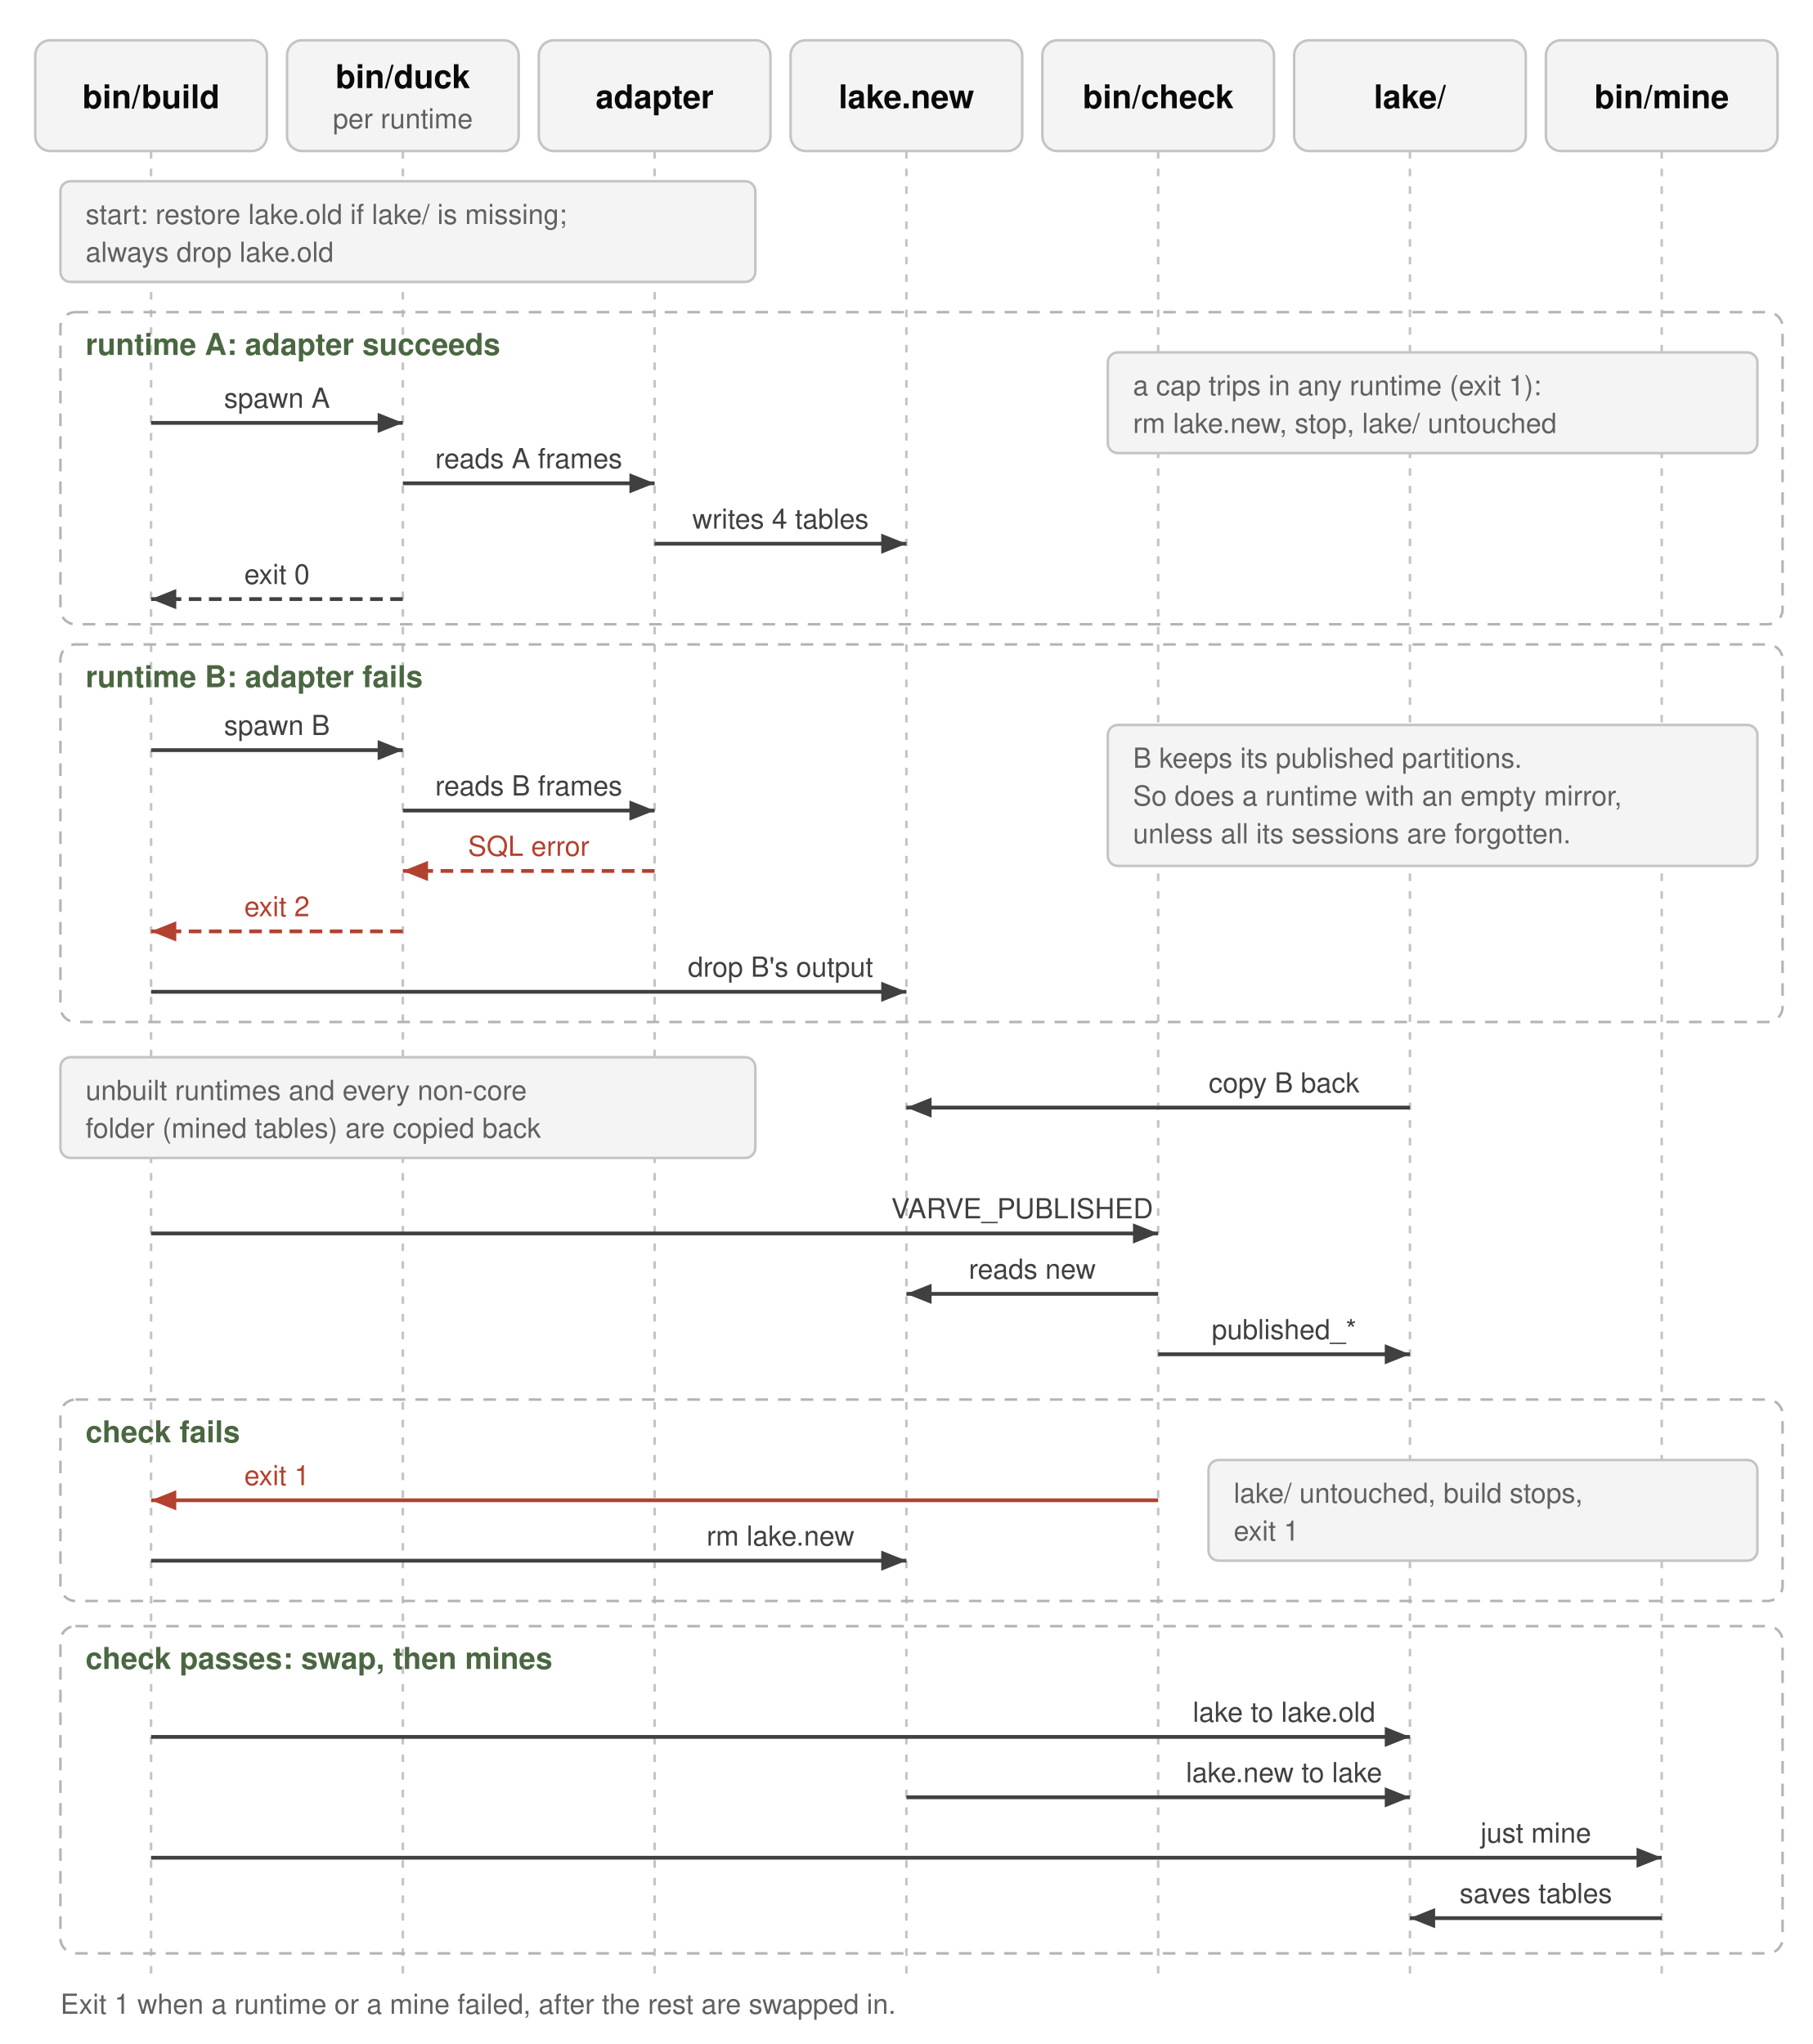
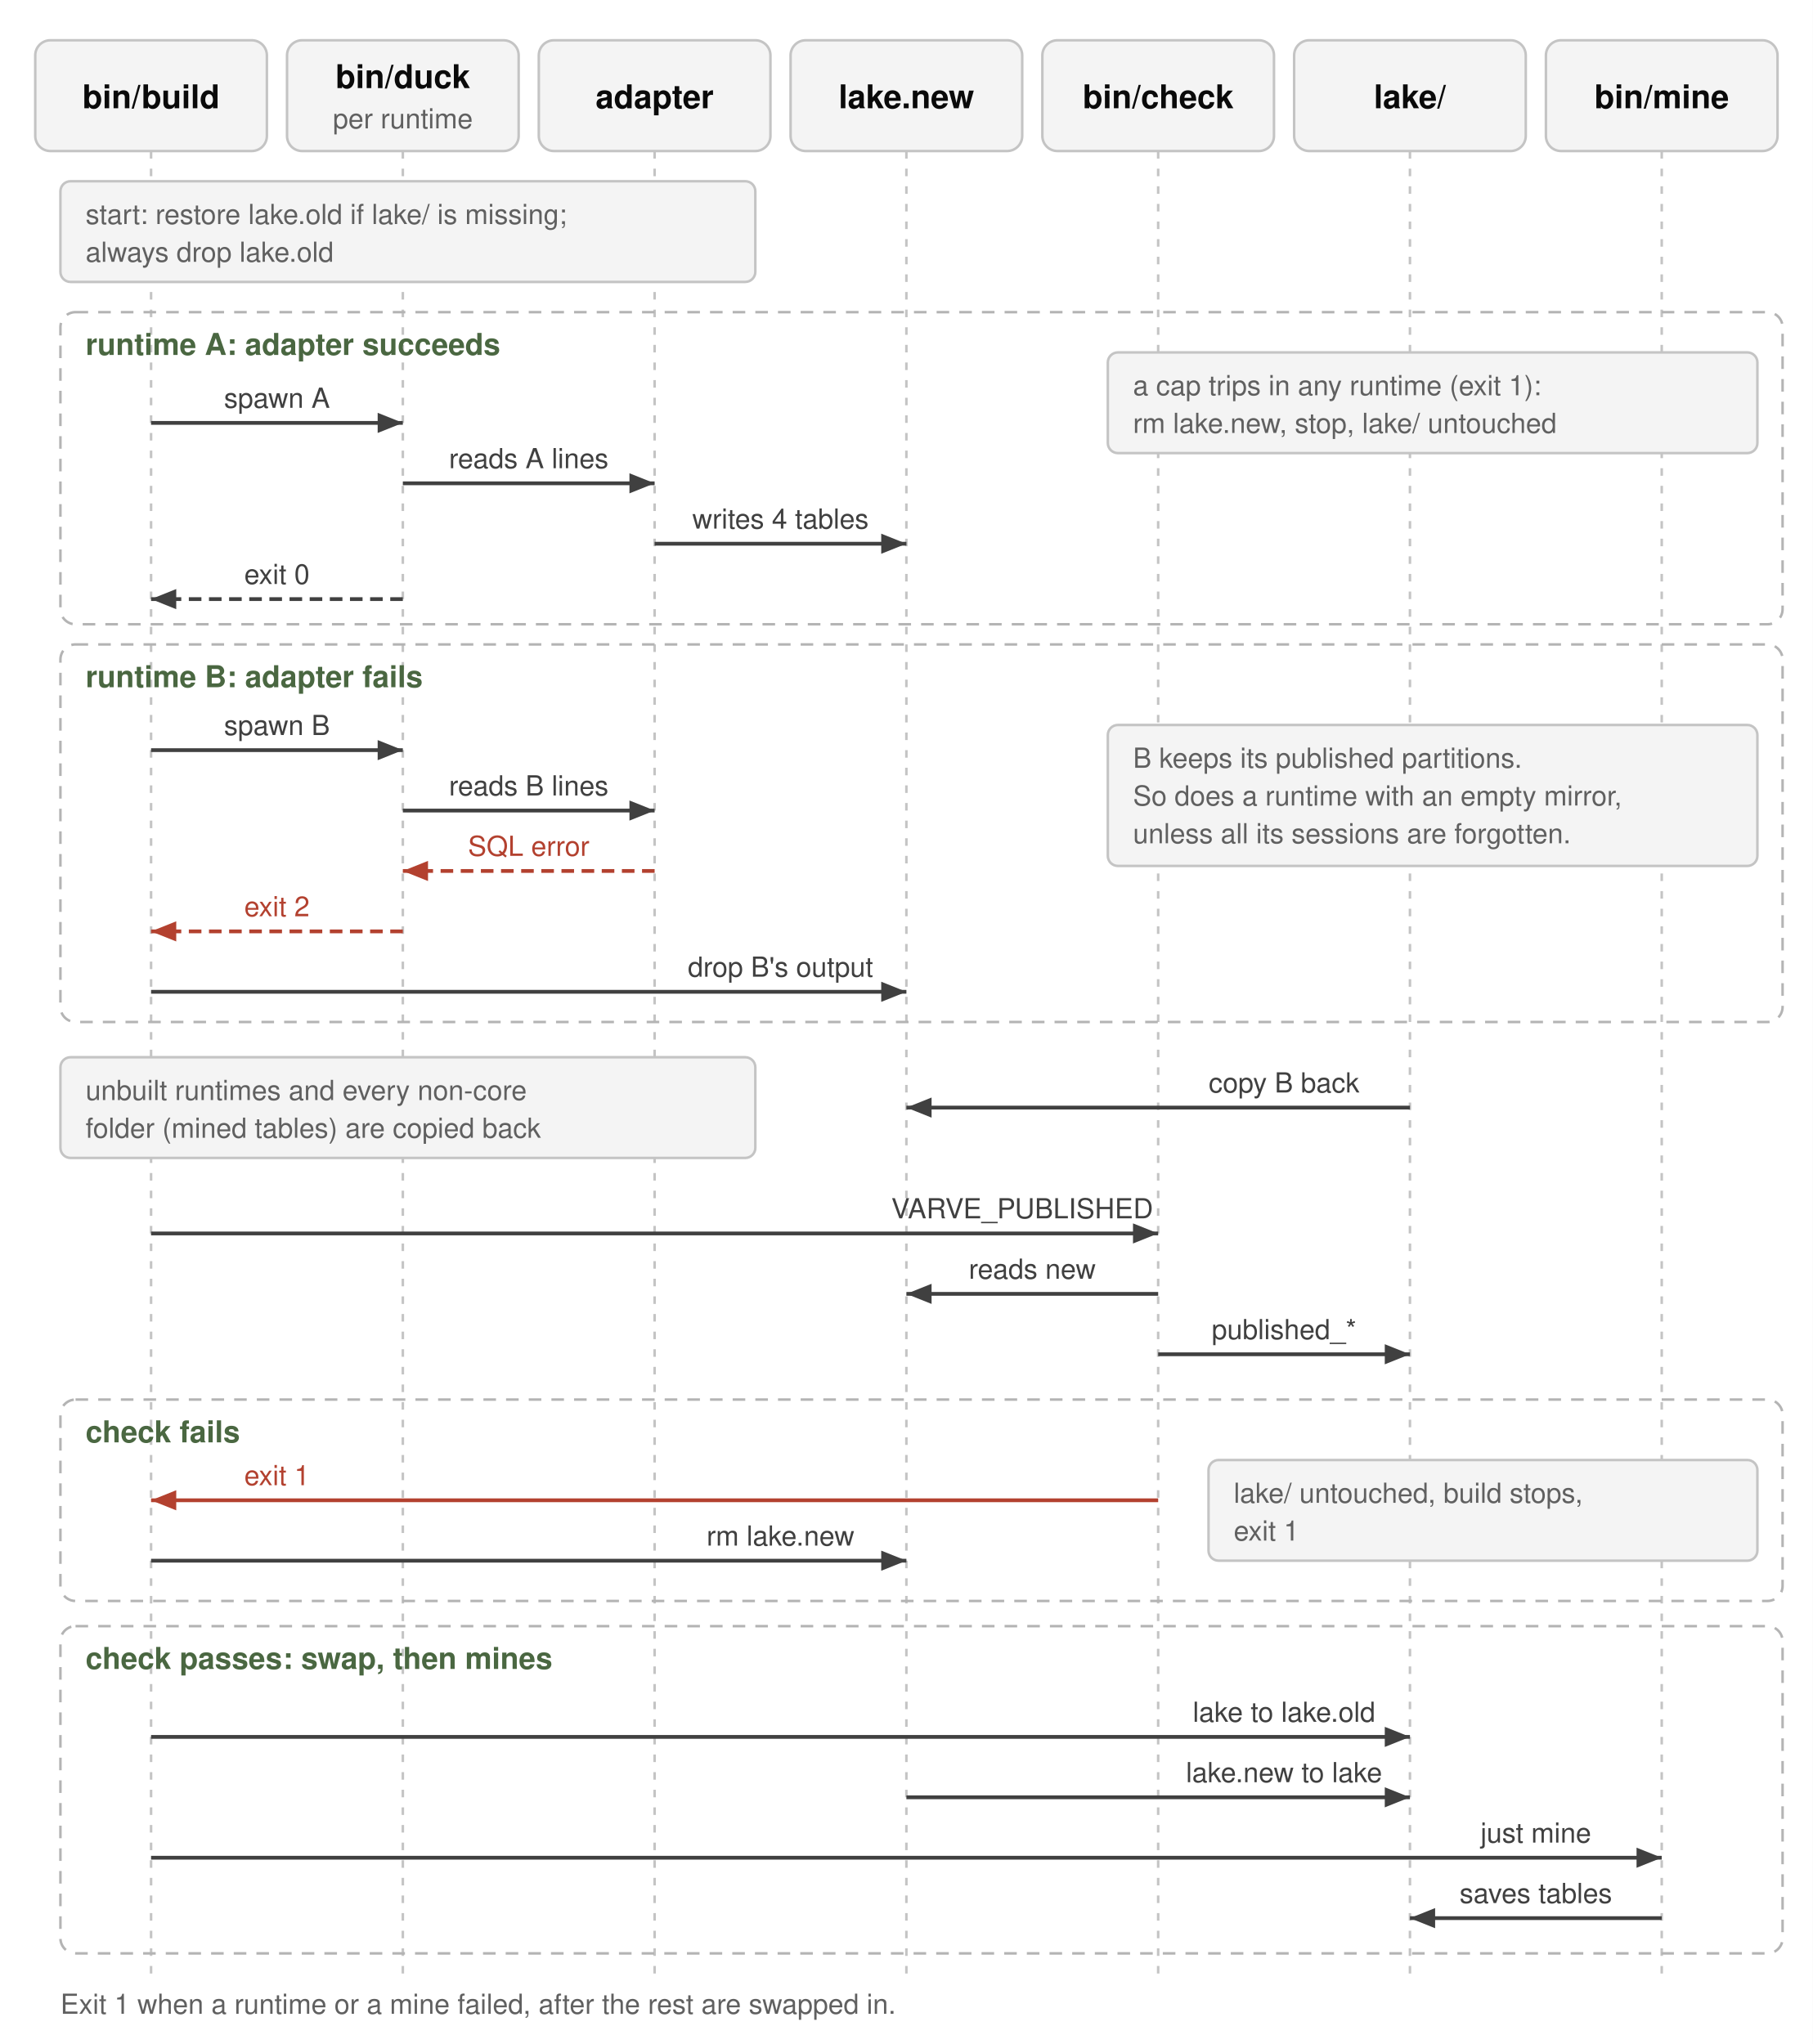
<svg xmlns="http://www.w3.org/2000/svg" viewBox="0 0 720 812" width="720" height="812" role="img" aria-labelledby="bld-t bld-d">
  <style>
    svg { font-family: system-ui, -apple-system, "Segoe UI", Helvetica, Arial, sans-serif; }
    .box { fill: #f4f4f4; stroke: #c4c4c4; stroke-width: 1; }
    .acc { fill: #4a6741; stroke: #4a6741; }
    .frm { fill: none; stroke: #b4b4b4; stroke-width: 1; stroke-dasharray: 5 4; }
    .life { stroke: #c4c4c4; stroke-width: 1; stroke-dasharray: 3 4; }
    .nm { font-size: 13px; font-weight: 600; fill: #0a0a0a; }
    .sub { font-size: 11px; fill: #606060; }
    .lbl { font-size: 11px; fill: #404040; }
    .elb { font-size: 11px; fill: #b3412f; }
    .ln { fill: none; stroke: #404040; stroke-width: 1.5; }
    .rt { fill: none; stroke: #404040; stroke-width: 1.5; stroke-dasharray: 5 3; }
    .err { fill: none; stroke: #b3412f; stroke-width: 1.5; stroke-dasharray: 5 3; }
    .errs { fill: none; stroke: #b3412f; stroke-width: 1.5; }
    .ah { fill: #404040; }
    .eh { fill: #b3412f; }
    .tag { font-size: 12px; font-weight: 600; fill: #4a6741; }
    .pg { fill: #ffffff; }
    @media (prefers-color-scheme: dark) {
      .pg { fill: #1c1c1e; }
      .box { fill: #242426; stroke: #48484a; }
      .acc { fill: #6aaa58; stroke: #6aaa58; }
      .frm { stroke: #636366; }
      .life { stroke: #48484a; }
      .nm { fill: #f2f2f7; }
      .sub { fill: #a0a0a6; }
      .lbl { fill: #aeaeb2; }
      .elb { fill: #ff9a86; }
      .ln, .rt { stroke: #aeaeb2; }
      .err, .errs { stroke: #ff9a86; }
      .ah { fill: #aeaeb2; }
      .eh { fill: #ff9a86; }
      .tag { fill: #6aaa58; }
    }
  </style>
  <rect class="pg" width="720" height="812" />
  <defs>
    <marker id="bld-ar" markerUnits="userSpaceOnUse" markerWidth="10" markerHeight="8" refX="10" refY="4" orient="auto">
      <path class="ah" d="M0,0 L10,4 L0,8 Z" />
    </marker>
    <marker id="bld-er" markerUnits="userSpaceOnUse" markerWidth="10" markerHeight="8" refX="10" refY="4" orient="auto">
      <path class="eh" d="M0,0 L10,4 L0,8 Z" />
    </marker>
  </defs>
  <path class="life" d="M60,60 V784 M160,60 V784 M260,60 V784 M360,60 V784 M460,60 V784 M560,60 V784 M660,60 V784" />
  <rect class="frm" x="24" y="124" width="684" height="124" rx="6" />
  <text class="tag" x="34" y="141">runtime A: adapter succeeds</text>
  <rect class="frm" x="24" y="256" width="684" height="150" rx="6" />
  <text class="tag" x="34" y="273">runtime B: adapter fails</text>
  <rect class="frm" x="24" y="556" width="684" height="80" rx="6" />
  <text class="tag" x="34" y="573">check fails</text>
  <rect class="frm" x="24" y="646" width="684" height="130" rx="6" />
  <text class="tag" x="34" y="663">check passes: swap, then mines</text>
  <rect class="box" x="24" y="72" width="276" height="40" rx="4" />
  <text class="sub" x="34" y="89">start: restore lake.old if lake/ is missing;</text>
  <text class="sub" x="34" y="104">always drop lake.old</text>
  <rect class="box" x="440" y="140" width="258" height="40" rx="4" />
  <text class="sub" x="450" y="157">a cap trips in any runtime (exit 1):</text>
  <text class="sub" x="450" y="172">rm lake.new, stop, lake/ untouched</text>
  <rect class="box" x="440" y="288" width="258" height="56" rx="4" />
  <text class="sub" x="450" y="305">B keeps its published partitions.</text>
  <text class="sub" x="450" y="320">So does a runtime with an empty mirror,</text>
  <text class="sub" x="450" y="335">unless all its sessions are forgotten.</text>
  <rect class="box" x="24" y="420" width="276" height="40" rx="4" />
  <text class="sub" x="34" y="437">unbuilt runtimes and every non-core</text>
  <text class="sub" x="34" y="452">folder (mined tables) are copied back</text>
  <rect class="box" x="480" y="580" width="218" height="40" rx="4" />
  <text class="sub" x="490" y="597">lake/ untouched, build stops,</text>
  <text class="sub" x="490" y="612">exit 1</text>
  <path class="ln" d="M60,168 H160" marker-end="url(#bld-ar)" />
  <text class="lbl" x="110" y="162" text-anchor="middle">spawn A</text>
  <path class="ln" d="M160,192 H260" marker-end="url(#bld-ar)" />
-   <text class="lbl" x="210" y="186" text-anchor="middle">reads A frames</text>
+   <text class="lbl" x="210" y="186" text-anchor="middle">reads A lines</text>
  <path class="ln" d="M260,216 H360" marker-end="url(#bld-ar)" />
  <text class="lbl" x="310" y="210" text-anchor="middle">writes 4 tables</text>
  <path class="rt" d="M160,238 H60" marker-end="url(#bld-ar)" />
  <text class="lbl" x="110" y="232" text-anchor="middle">exit 0</text>
  <path class="ln" d="M60,298 H160" marker-end="url(#bld-ar)" />
  <text class="lbl" x="110" y="292" text-anchor="middle">spawn B</text>
  <path class="ln" d="M160,322 H260" marker-end="url(#bld-ar)" />
-   <text class="lbl" x="210" y="316" text-anchor="middle">reads B frames</text>
+   <text class="lbl" x="210" y="316" text-anchor="middle">reads B lines</text>
  <path class="err" d="M260,346 H160" marker-end="url(#bld-er)" />
  <text class="elb" x="210" y="340" text-anchor="middle">SQL error</text>
  <path class="err" d="M160,370 H60" marker-end="url(#bld-er)" />
  <text class="elb" x="110" y="364" text-anchor="middle">exit 2</text>
  <path class="ln" d="M60,394 H360" marker-end="url(#bld-ar)" />
  <text class="lbl" x="310" y="388" text-anchor="middle">drop B's output</text>
  <path class="ln" d="M560,440 H360" marker-end="url(#bld-ar)" />
  <text class="lbl" x="510" y="434" text-anchor="middle">copy B back</text>
  <path class="ln" d="M60,490 H460" marker-end="url(#bld-ar)" />
  <text class="lbl" x="406" y="484" text-anchor="middle">VARVE_PUBLISHED</text>
  <path class="ln" d="M460,514 H360" marker-end="url(#bld-ar)" />
  <text class="lbl" x="410" y="508" text-anchor="middle">reads new</text>
  <path class="ln" d="M460,538 H560" marker-end="url(#bld-ar)" />
  <text class="lbl" x="510" y="532" text-anchor="middle">published_*</text>
  <path class="errs" d="M460,596 H60" marker-end="url(#bld-er)" />
  <text class="elb" x="110" y="590" text-anchor="middle">exit 1</text>
  <path class="ln" d="M60,620 H360" marker-end="url(#bld-ar)" />
  <text class="lbl" x="310" y="614" text-anchor="middle">rm lake.new</text>
  <path class="ln" d="M60,690 H560" marker-end="url(#bld-ar)" />
  <text class="lbl" x="510" y="684" text-anchor="middle">lake to lake.old</text>
  <path class="ln" d="M360,714 H560" marker-end="url(#bld-ar)" />
  <text class="lbl" x="510" y="708" text-anchor="middle">lake.new to lake</text>
  <path class="ln" d="M60,738 H660" marker-end="url(#bld-ar)" />
  <text class="lbl" x="610" y="732" text-anchor="middle">just mine</text>
  <path class="ln" d="M660,762 H560" marker-end="url(#bld-ar)" />
  <text class="lbl" x="610" y="756" text-anchor="middle">saves tables</text>
  <rect class="box" x="14" y="16" width="92" height="44" rx="6" />
  <text class="nm" x="60" y="43" text-anchor="middle">bin/build</text>
  <rect class="box" x="114" y="16" width="92" height="44" rx="6" />
  <text class="nm" x="160" y="35" text-anchor="middle">bin/duck</text>
  <text class="sub" x="160" y="51" text-anchor="middle">per runtime</text>
  <rect class="box" x="214" y="16" width="92" height="44" rx="6" />
  <text class="nm" x="260" y="43" text-anchor="middle">adapter</text>
  <rect class="box" x="314" y="16" width="92" height="44" rx="6" />
  <text class="nm" x="360" y="43" text-anchor="middle">lake.new</text>
  <rect class="box" x="414" y="16" width="92" height="44" rx="6" />
  <text class="nm" x="460" y="43" text-anchor="middle">bin/check</text>
  <rect class="box" x="514" y="16" width="92" height="44" rx="6" />
  <text class="nm" x="560" y="43" text-anchor="middle">lake/</text>
  <rect class="box" x="614" y="16" width="92" height="44" rx="6" />
  <text class="nm" x="660" y="43" text-anchor="middle">bin/mine</text>
  <text class="sub" x="24" y="800">Exit 1 when a runtime or a mine failed, after the rest are swapped in.</text>
</svg>
